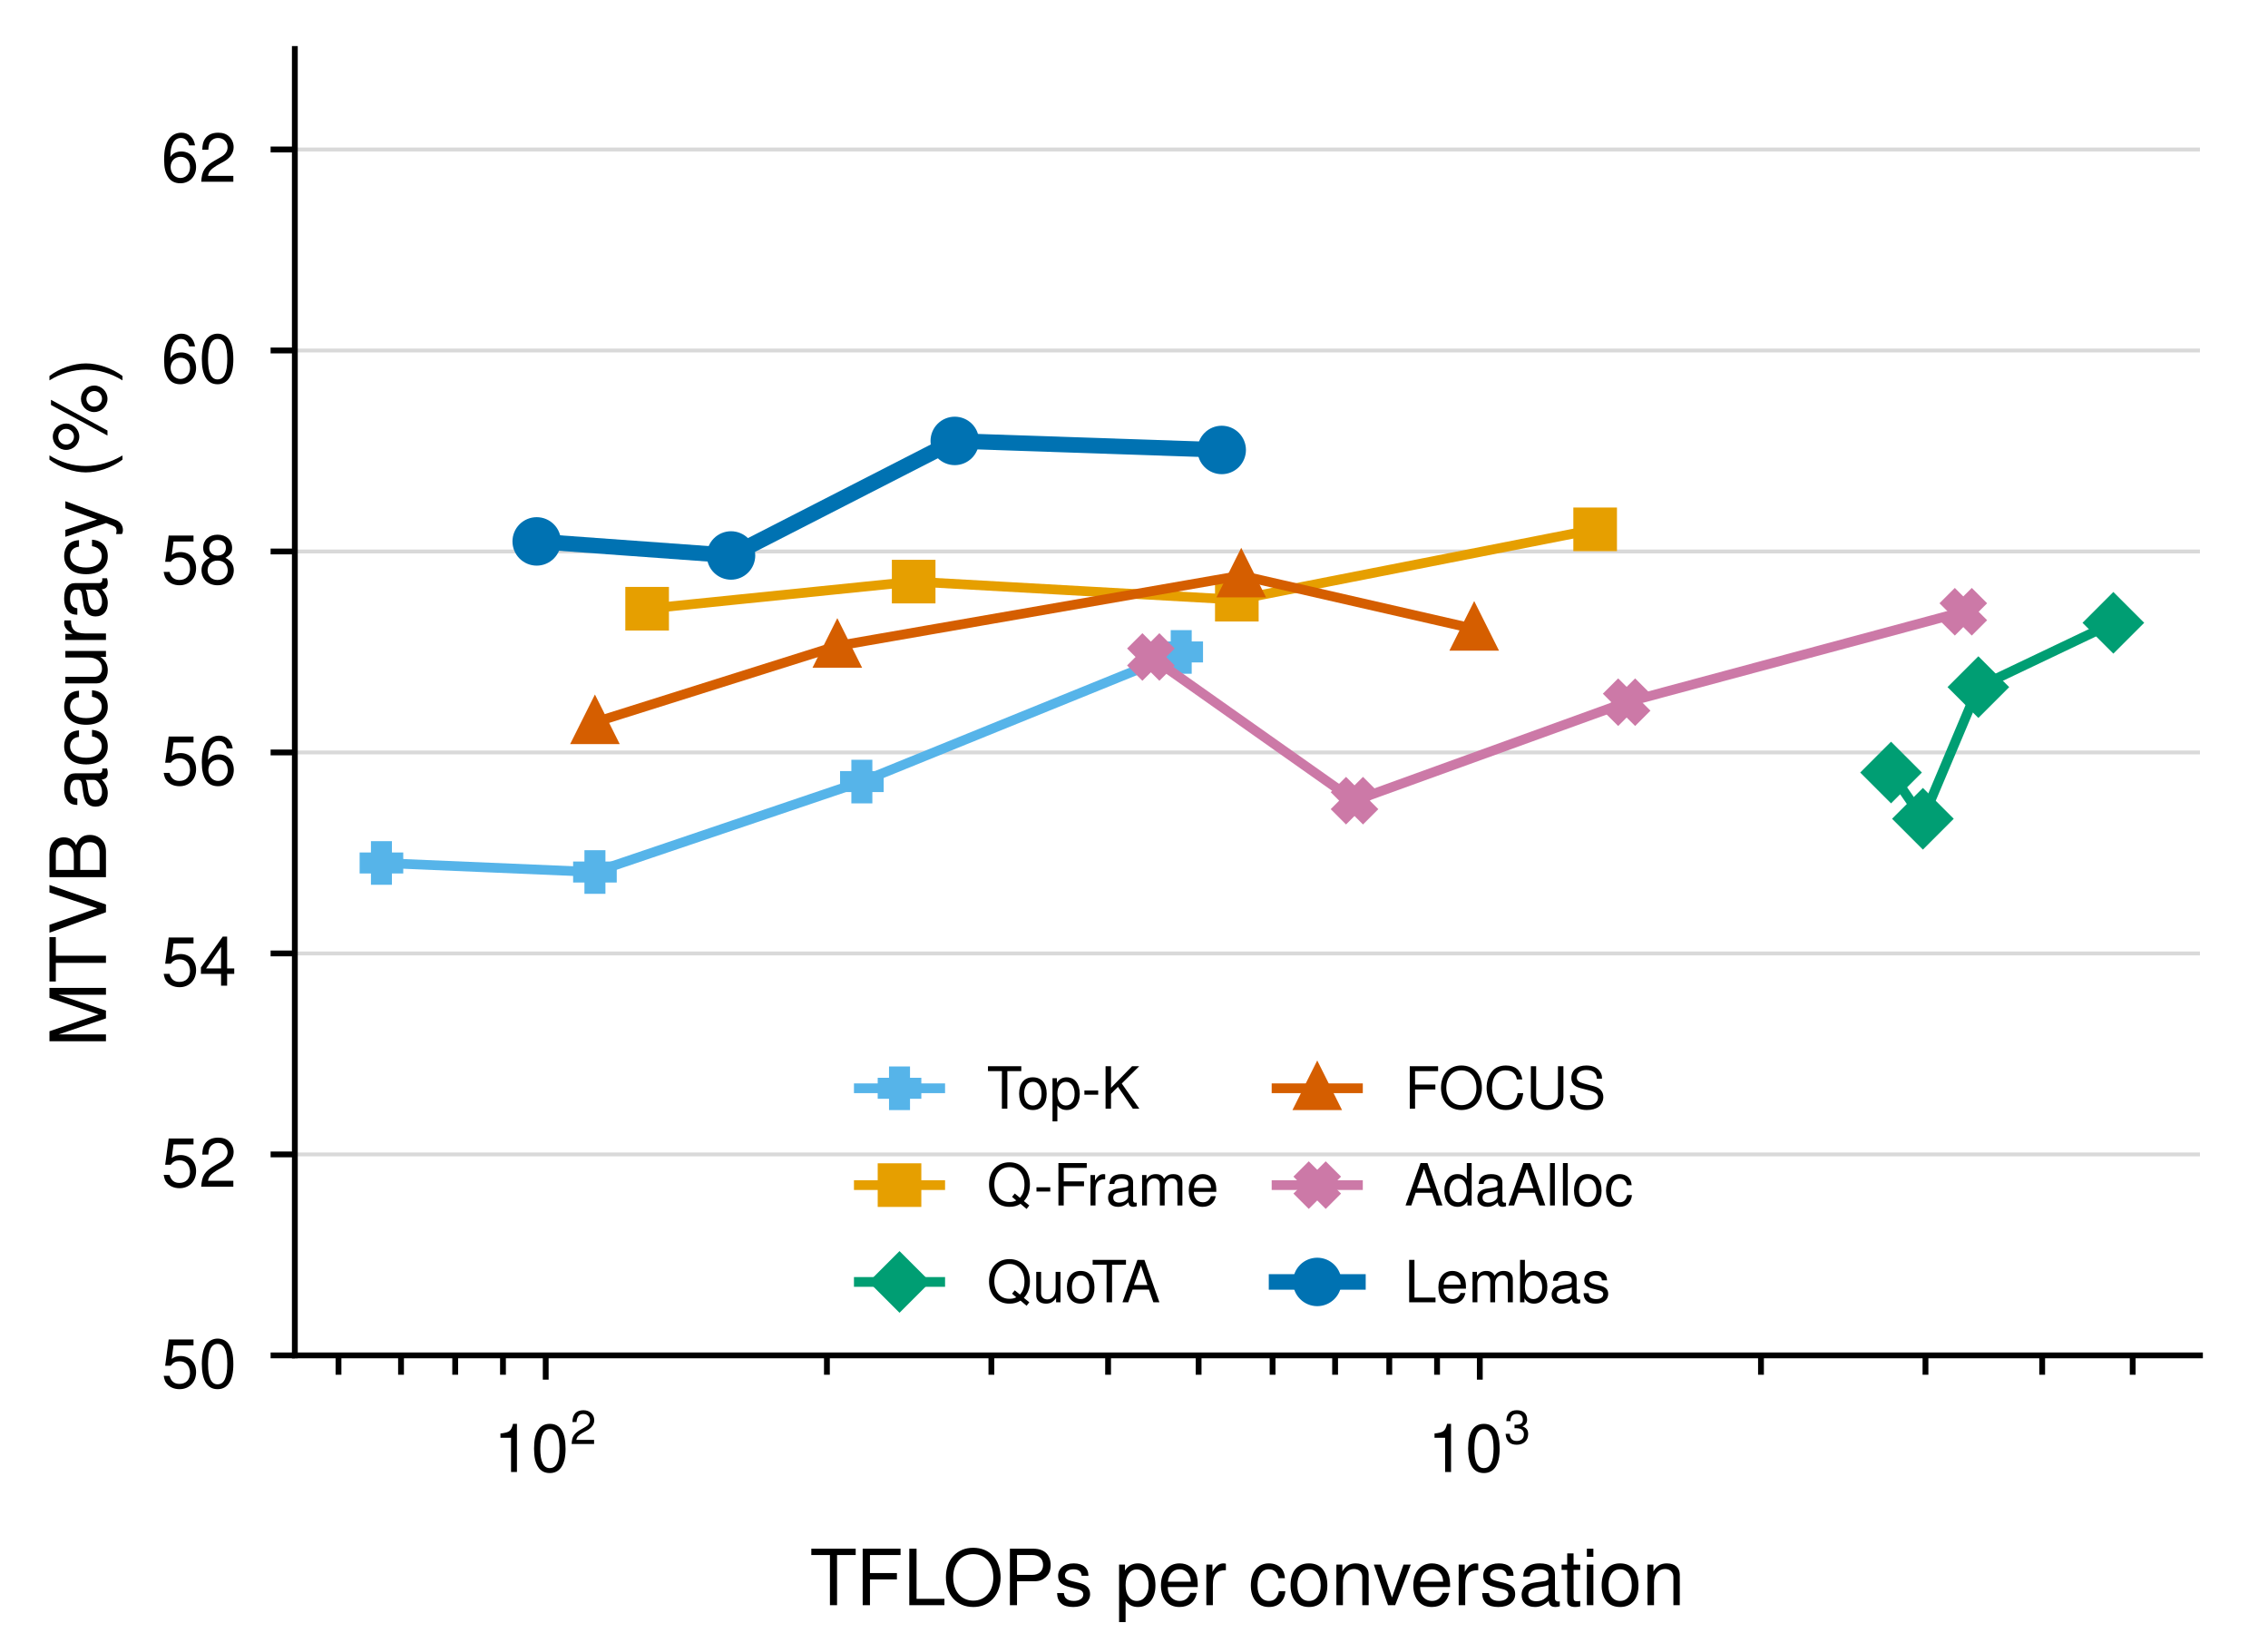
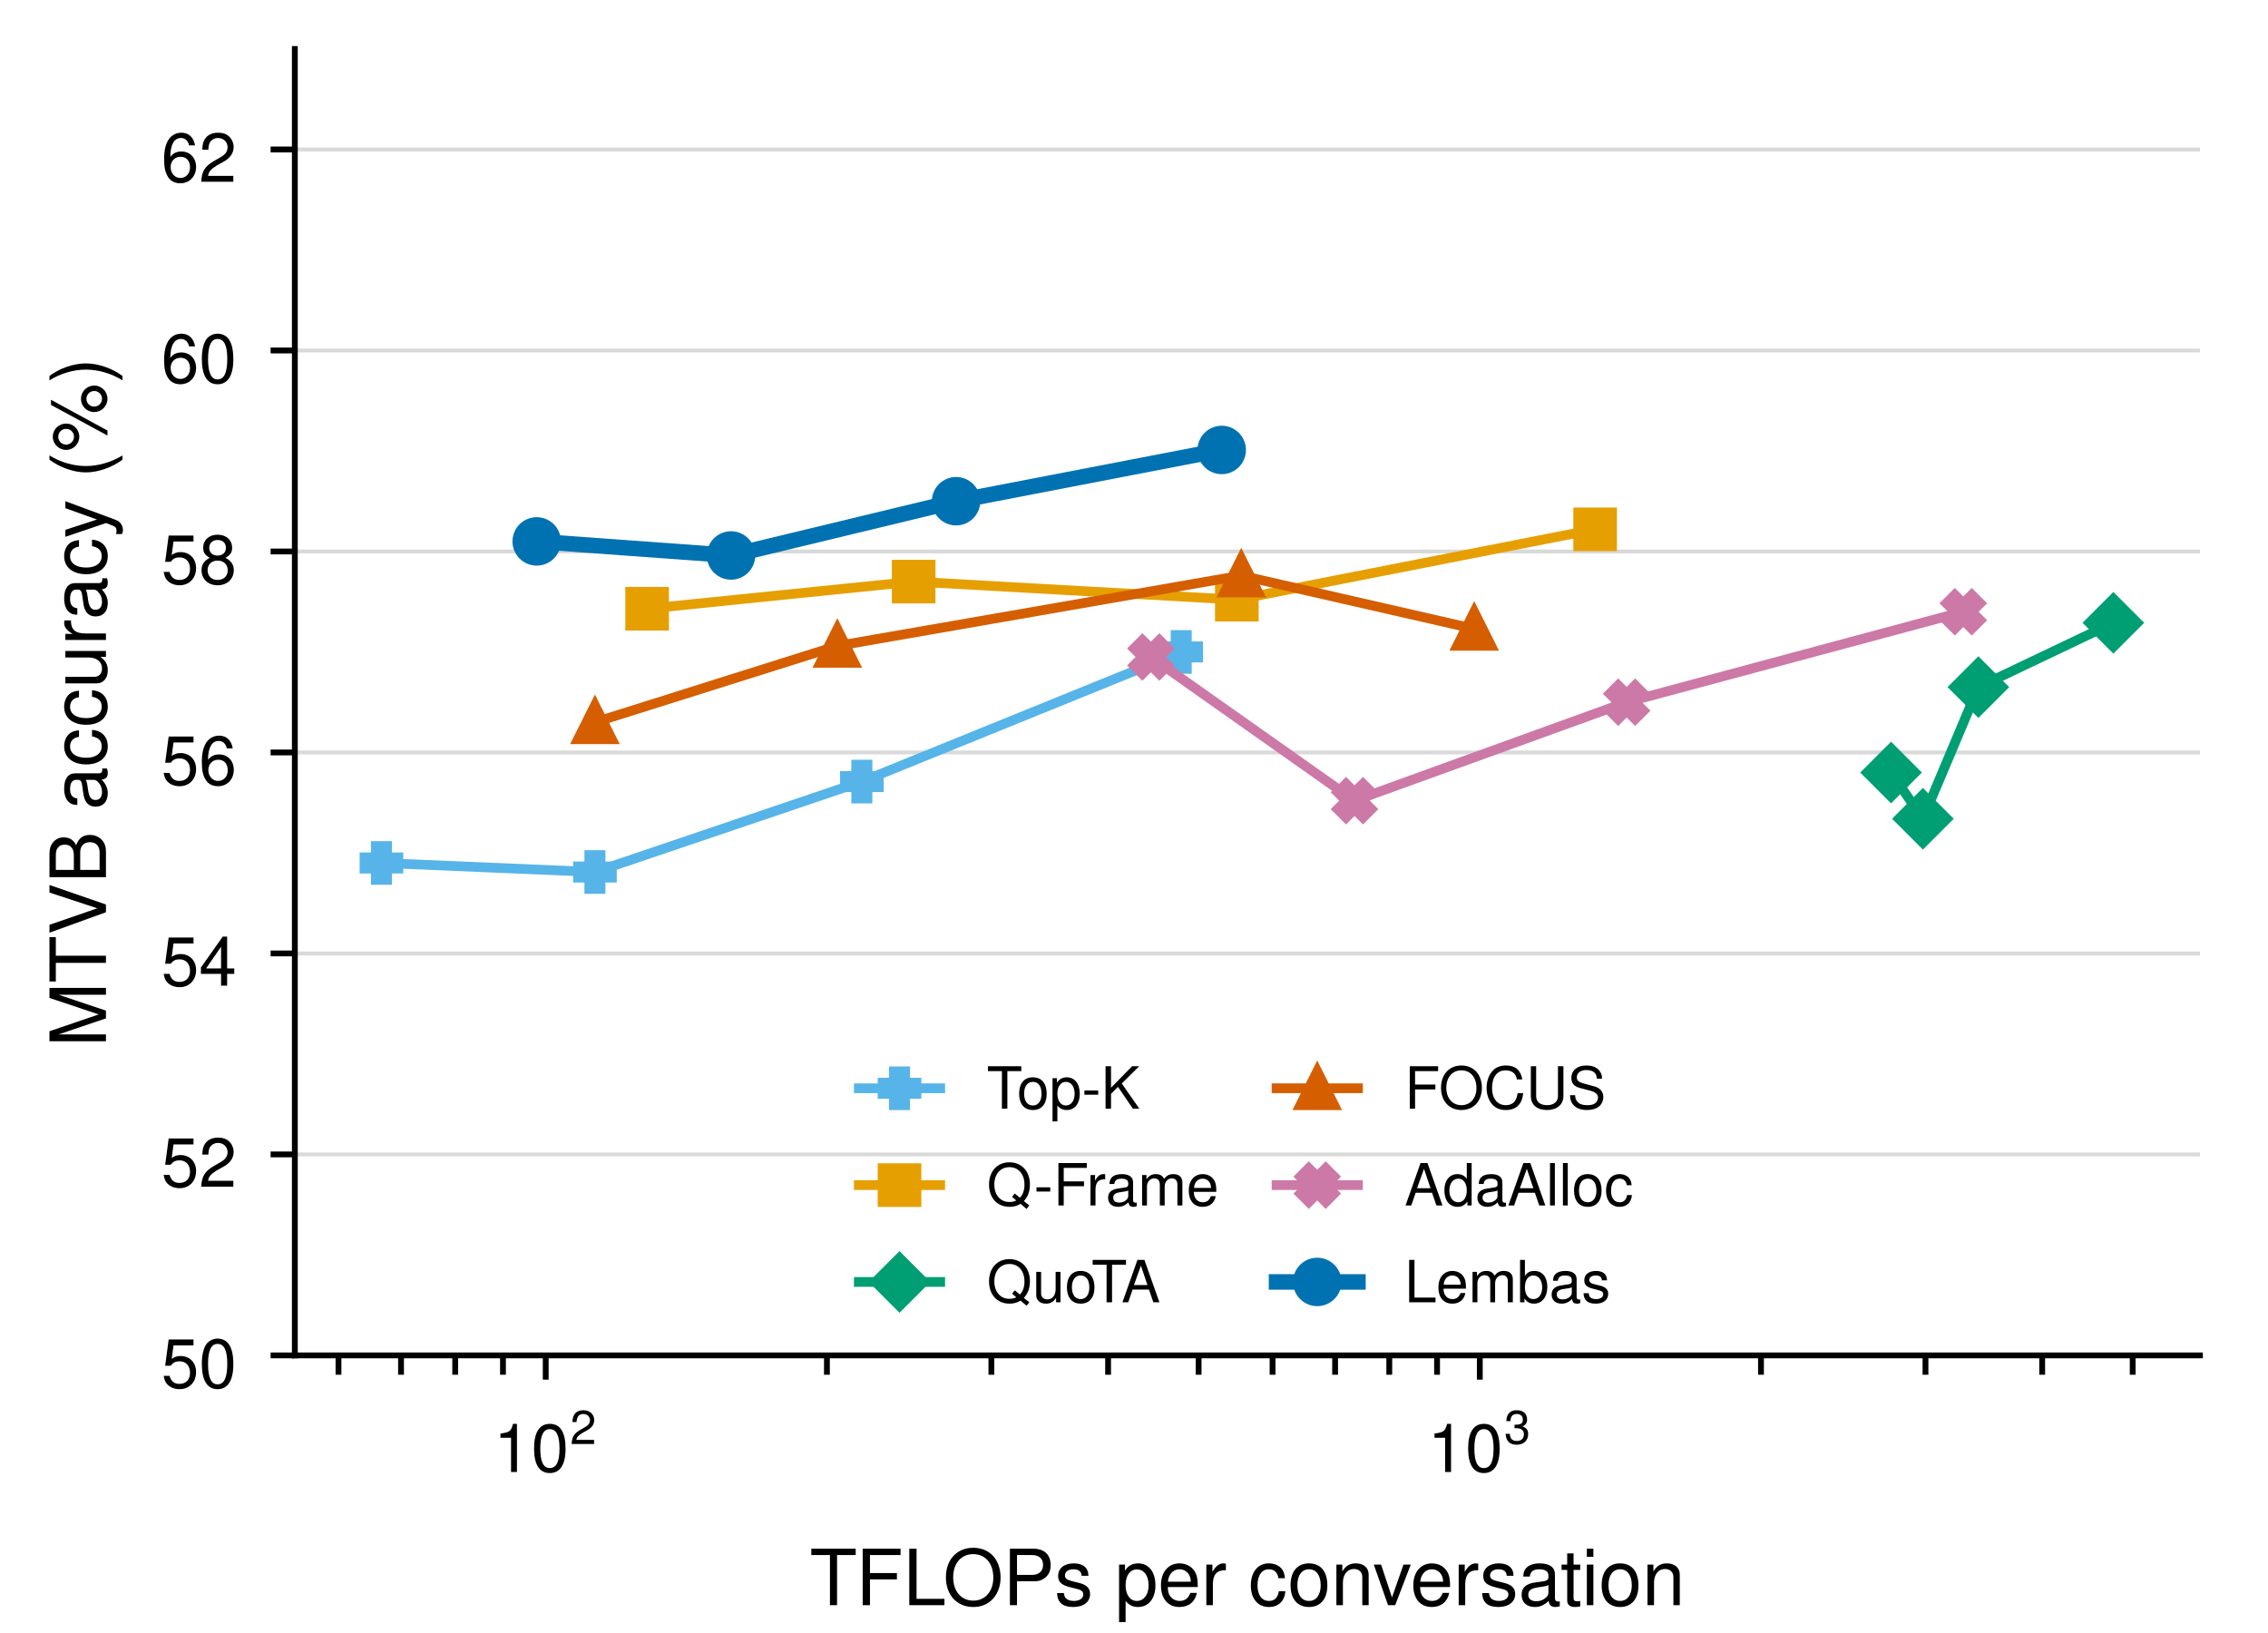
<svg xmlns="http://www.w3.org/2000/svg" xmlns:xlink="http://www.w3.org/1999/xlink" width="234pt" height="168.48pt" viewBox="0 0 234 168.48" version="1.1">
  <defs>
    <style type="text/css">*{stroke-linejoin: round; stroke-linecap: butt}</style>
  </defs>
  <g id="figure_1">
    <g id="patch_1">
      <path d="M 0 168.48  L 234 168.48  L 234 0  L 0 0  z " style="fill: #ffffff" />
    </g>
    <g id="axes_1">
      <g id="patch_2">
        <path d="M 30.42 139.838  L 226.98 139.838  L 226.98 5.054  L 30.42 5.054  z " style="fill: #ffffff" />
      </g>
      <g id="matplotlib.axis_1">
        <g id="xtick_1">
          <g id="line2d_1">
            <defs>
-               <path id="m505ddac7dc" d="M 0 0  L 0 2.5  " style="stroke: #000000; stroke-width: 0.6" />
+               <path id="m4ee0481810" d="M 0 0  L 0 2.5  " style="stroke: #000000; stroke-width: 0.6" />
            </defs>
            <g>
-               <use xlink:href="#m505ddac7dc" x="56.304" y="139.838" style="stroke: #000000; stroke-width: 0.6" />
+               <use xlink:href="#m4ee0481810" x="56.304" y="139.838" style="stroke: #000000; stroke-width: 0.6" />
            </g>
          </g>
          <g id="text_1">
            <g transform="translate(50.91418 152.5024)">
              <text>
                <tspan x="0" y="-0.631" style="font-size: 7px; font-family: 'Helvetica Neue'">1</tspan>
                <tspan x="3.892" y="-0.631" style="font-size: 7px; font-family: 'Helvetica Neue'">0</tspan>
                <tspan x="7.894" y="-3.522" style="font-size: 4.9px; font-family: 'Helvetica Neue'">2</tspan>
              </text>
            </g>
          </g>
        </g>
        <g id="xtick_2">
          <g id="line2d_2">
            <g>
-               <use xlink:href="#m505ddac7dc" x="152.678" y="139.838" style="stroke: #000000; stroke-width: 0.6" />
+               <use xlink:href="#m4ee0481810" x="152.678" y="139.838" style="stroke: #000000; stroke-width: 0.6" />
            </g>
          </g>
          <g id="text_2">
            <g transform="translate(147.2878 152.5024)">
              <text>
                <tspan x="0" y="-0.631" style="font-size: 7px; font-family: 'Helvetica Neue'">1</tspan>
                <tspan x="3.892" y="-0.631" style="font-size: 7px; font-family: 'Helvetica Neue'">0</tspan>
                <tspan x="7.894" y="-3.522" style="font-size: 4.9px; font-family: 'Helvetica Neue'">3</tspan>
              </text>
            </g>
          </g>
        </g>
        <g id="xtick_3">
          <g id="line2d_3">
            <defs>
-               <path id="m16c3452052" d="M 0 0  L 0 2  " style="stroke: #000000; stroke-width: 0.6" />
+               <path id="m46f93b2761" d="M 0 0  L 0 2  " style="stroke: #000000; stroke-width: 0.6" />
            </defs>
            <g>
-               <use xlink:href="#m16c3452052" x="34.924" y="139.838" style="stroke: #000000; stroke-width: 0.6" />
+               <use xlink:href="#m46f93b2761" x="34.924" y="139.838" style="stroke: #000000; stroke-width: 0.6" />
            </g>
          </g>
        </g>
        <g id="xtick_4">
          <g id="line2d_4">
            <g>
-               <use xlink:href="#m16c3452052" x="41.376" y="139.838" style="stroke: #000000; stroke-width: 0.6" />
+               <use xlink:href="#m46f93b2761" x="41.376" y="139.838" style="stroke: #000000; stroke-width: 0.6" />
            </g>
          </g>
        </g>
        <g id="xtick_5">
          <g id="line2d_5">
            <g>
-               <use xlink:href="#m16c3452052" x="46.965" y="139.838" style="stroke: #000000; stroke-width: 0.6" />
+               <use xlink:href="#m46f93b2761" x="46.965" y="139.838" style="stroke: #000000; stroke-width: 0.6" />
            </g>
          </g>
        </g>
        <g id="xtick_6">
          <g id="line2d_6">
            <g>
-               <use xlink:href="#m16c3452052" x="51.894" y="139.838" style="stroke: #000000; stroke-width: 0.6" />
+               <use xlink:href="#m46f93b2761" x="51.894" y="139.838" style="stroke: #000000; stroke-width: 0.6" />
            </g>
          </g>
        </g>
        <g id="xtick_7">
          <g id="line2d_7">
            <g>
-               <use xlink:href="#m16c3452052" x="85.316" y="139.838" style="stroke: #000000; stroke-width: 0.6" />
+               <use xlink:href="#m46f93b2761" x="85.316" y="139.838" style="stroke: #000000; stroke-width: 0.6" />
            </g>
          </g>
        </g>
        <g id="xtick_8">
          <g id="line2d_8">
            <g>
-               <use xlink:href="#m16c3452052" x="102.286" y="139.838" style="stroke: #000000; stroke-width: 0.6" />
+               <use xlink:href="#m46f93b2761" x="102.286" y="139.838" style="stroke: #000000; stroke-width: 0.6" />
            </g>
          </g>
        </g>
        <g id="xtick_9">
          <g id="line2d_9">
            <g>
-               <use xlink:href="#m16c3452052" x="114.327" y="139.838" style="stroke: #000000; stroke-width: 0.6" />
+               <use xlink:href="#m46f93b2761" x="114.327" y="139.838" style="stroke: #000000; stroke-width: 0.6" />
            </g>
          </g>
        </g>
        <g id="xtick_10">
          <g id="line2d_10">
            <g>
-               <use xlink:href="#m16c3452052" x="123.666" y="139.838" style="stroke: #000000; stroke-width: 0.6" />
+               <use xlink:href="#m46f93b2761" x="123.666" y="139.838" style="stroke: #000000; stroke-width: 0.6" />
            </g>
          </g>
        </g>
        <g id="xtick_11">
          <g id="line2d_11">
            <g>
-               <use xlink:href="#m16c3452052" x="131.297" y="139.838" style="stroke: #000000; stroke-width: 0.6" />
+               <use xlink:href="#m46f93b2761" x="131.297" y="139.838" style="stroke: #000000; stroke-width: 0.6" />
            </g>
          </g>
        </g>
        <g id="xtick_12">
          <g id="line2d_12">
            <g>
-               <use xlink:href="#m16c3452052" x="137.749" y="139.838" style="stroke: #000000; stroke-width: 0.6" />
+               <use xlink:href="#m46f93b2761" x="137.749" y="139.838" style="stroke: #000000; stroke-width: 0.6" />
            </g>
          </g>
        </g>
        <g id="xtick_13">
          <g id="line2d_13">
            <g>
-               <use xlink:href="#m16c3452052" x="143.338" y="139.838" style="stroke: #000000; stroke-width: 0.6" />
+               <use xlink:href="#m46f93b2761" x="143.338" y="139.838" style="stroke: #000000; stroke-width: 0.6" />
            </g>
          </g>
        </g>
        <g id="xtick_14">
          <g id="line2d_14">
            <g>
-               <use xlink:href="#m16c3452052" x="148.268" y="139.838" style="stroke: #000000; stroke-width: 0.6" />
+               <use xlink:href="#m46f93b2761" x="148.268" y="139.838" style="stroke: #000000; stroke-width: 0.6" />
            </g>
          </g>
        </g>
        <g id="xtick_15">
          <g id="line2d_15">
            <g>
-               <use xlink:href="#m16c3452052" x="181.689" y="139.838" style="stroke: #000000; stroke-width: 0.6" />
+               <use xlink:href="#m46f93b2761" x="181.689" y="139.838" style="stroke: #000000; stroke-width: 0.6" />
            </g>
          </g>
        </g>
        <g id="xtick_16">
          <g id="line2d_16">
            <g>
-               <use xlink:href="#m16c3452052" x="198.66" y="139.838" style="stroke: #000000; stroke-width: 0.6" />
+               <use xlink:href="#m46f93b2761" x="198.66" y="139.838" style="stroke: #000000; stroke-width: 0.6" />
            </g>
          </g>
        </g>
        <g id="xtick_17">
          <g id="line2d_17">
            <g>
-               <use xlink:href="#m16c3452052" x="210.701" y="139.838" style="stroke: #000000; stroke-width: 0.6" />
+               <use xlink:href="#m46f93b2761" x="210.701" y="139.838" style="stroke: #000000; stroke-width: 0.6" />
            </g>
          </g>
        </g>
        <g id="xtick_18">
          <g id="line2d_18">
            <g>
-               <use xlink:href="#m16c3452052" x="220.04" y="139.838" style="stroke: #000000; stroke-width: 0.6" />
+               <use xlink:href="#m46f93b2761" x="220.04" y="139.838" style="stroke: #000000; stroke-width: 0.6" />
            </g>
          </g>
        </g>
        <g id="text_3">
          <text style="font-size: 8px; font-family: 'Helvetica Neue', 'Helvetica', 'Arial', 'TeX Gyre Heros', 'Nimbus Sans', 'Liberation Sans', 'DejaVu Sans', sans-serif; text-anchor: middle" x="128.7" y="165.609" transform="rotate(-0 128.7 165.6094)">TFLOPs per conversation</text>
        </g>
      </g>
      <g id="matplotlib.axis_2">
        <g id="ytick_1">
          <g id="line2d_19">
-             <path d="M 30.42 139.838  L 226.98 139.838  " clip-path="url(#p2329f6e610)" style="fill: none; stroke: #d9d9d9; stroke-width: 0.4; stroke-linecap: square" />
+             <path d="M 30.42 139.838  L 226.98 139.838  " clip-path="url(#p369118ac23)" style="fill: none; stroke: #d9d9d9; stroke-width: 0.4; stroke-linecap: square" />
          </g>
          <g id="line2d_20">
            <defs>
-               <path id="mf5e5343e7e" d="M 0 0  L -2.5 0  " style="stroke: #000000; stroke-width: 0.6" />
+               <path id="m3d871c71da" d="M 0 0  L -2.5 0  " style="stroke: #000000; stroke-width: 0.6" />
            </defs>
            <g>
-               <use xlink:href="#mf5e5343e7e" x="30.42" y="139.838" style="stroke: #000000; stroke-width: 0.6" />
+               <use xlink:href="#m3d871c71da" x="30.42" y="139.838" style="stroke: #000000; stroke-width: 0.6" />
            </g>
          </g>
          <g id="text_4">
            <text style="font-size: 7px; font-family: 'Helvetica Neue', 'Helvetica', 'Arial', 'TeX Gyre Heros', 'Nimbus Sans', 'Liberation Sans', 'DejaVu Sans', sans-serif; text-anchor: end" x="24.42" y="143.17" transform="rotate(-0 24.42 143.1704)">50</text>
          </g>
        </g>
        <g id="ytick_2">
          <g id="line2d_21">
-             <path d="M 30.42 119.102  L 226.98 119.102  " clip-path="url(#p2329f6e610)" style="fill: none; stroke: #d9d9d9; stroke-width: 0.4; stroke-linecap: square" />
+             <path d="M 30.42 119.102  L 226.98 119.102  " clip-path="url(#p369118ac23)" style="fill: none; stroke: #d9d9d9; stroke-width: 0.4; stroke-linecap: square" />
          </g>
          <g id="line2d_22">
            <g>
-               <use xlink:href="#mf5e5343e7e" x="30.42" y="119.102" style="stroke: #000000; stroke-width: 0.6" />
+               <use xlink:href="#m3d871c71da" x="30.42" y="119.102" style="stroke: #000000; stroke-width: 0.6" />
            </g>
          </g>
          <g id="text_5">
            <text style="font-size: 7px; font-family: 'Helvetica Neue', 'Helvetica', 'Arial', 'TeX Gyre Heros', 'Nimbus Sans', 'Liberation Sans', 'DejaVu Sans', sans-serif; text-anchor: end" x="24.42" y="122.434" transform="rotate(-0 24.42 122.4344)">52</text>
          </g>
        </g>
        <g id="ytick_3">
          <g id="line2d_23">
-             <path d="M 30.42 98.366  L 226.98 98.366  " clip-path="url(#p2329f6e610)" style="fill: none; stroke: #d9d9d9; stroke-width: 0.4; stroke-linecap: square" />
+             <path d="M 30.42 98.366  L 226.98 98.366  " clip-path="url(#p369118ac23)" style="fill: none; stroke: #d9d9d9; stroke-width: 0.4; stroke-linecap: square" />
          </g>
          <g id="line2d_24">
            <g>
-               <use xlink:href="#mf5e5343e7e" x="30.42" y="98.366" style="stroke: #000000; stroke-width: 0.6" />
+               <use xlink:href="#m3d871c71da" x="30.42" y="98.366" style="stroke: #000000; stroke-width: 0.6" />
            </g>
          </g>
          <g id="text_6">
            <text style="font-size: 7px; font-family: 'Helvetica Neue', 'Helvetica', 'Arial', 'TeX Gyre Heros', 'Nimbus Sans', 'Liberation Sans', 'DejaVu Sans', sans-serif; text-anchor: end" x="24.42" y="101.698" transform="rotate(-0 24.42 101.6984)">54</text>
          </g>
        </g>
        <g id="ytick_4">
          <g id="line2d_25">
-             <path d="M 30.42 77.63  L 226.98 77.63  " clip-path="url(#p2329f6e610)" style="fill: none; stroke: #d9d9d9; stroke-width: 0.4; stroke-linecap: square" />
+             <path d="M 30.42 77.63  L 226.98 77.63  " clip-path="url(#p369118ac23)" style="fill: none; stroke: #d9d9d9; stroke-width: 0.4; stroke-linecap: square" />
          </g>
          <g id="line2d_26">
            <g>
-               <use xlink:href="#mf5e5343e7e" x="30.42" y="77.63" style="stroke: #000000; stroke-width: 0.6" />
+               <use xlink:href="#m3d871c71da" x="30.42" y="77.63" style="stroke: #000000; stroke-width: 0.6" />
            </g>
          </g>
          <g id="text_7">
            <text style="font-size: 7px; font-family: 'Helvetica Neue', 'Helvetica', 'Arial', 'TeX Gyre Heros', 'Nimbus Sans', 'Liberation Sans', 'DejaVu Sans', sans-serif; text-anchor: end" x="24.42" y="80.962" transform="rotate(-0 24.42 80.9624)">56</text>
          </g>
        </g>
        <g id="ytick_5">
          <g id="line2d_27">
-             <path d="M 30.42 56.894  L 226.98 56.894  " clip-path="url(#p2329f6e610)" style="fill: none; stroke: #d9d9d9; stroke-width: 0.4; stroke-linecap: square" />
+             <path d="M 30.42 56.894  L 226.98 56.894  " clip-path="url(#p369118ac23)" style="fill: none; stroke: #d9d9d9; stroke-width: 0.4; stroke-linecap: square" />
          </g>
          <g id="line2d_28">
            <g>
-               <use xlink:href="#mf5e5343e7e" x="30.42" y="56.894" style="stroke: #000000; stroke-width: 0.6" />
+               <use xlink:href="#m3d871c71da" x="30.42" y="56.894" style="stroke: #000000; stroke-width: 0.6" />
            </g>
          </g>
          <g id="text_8">
            <text style="font-size: 7px; font-family: 'Helvetica Neue', 'Helvetica', 'Arial', 'TeX Gyre Heros', 'Nimbus Sans', 'Liberation Sans', 'DejaVu Sans', sans-serif; text-anchor: end" x="24.42" y="60.226" transform="rotate(-0 24.42 60.2264)">58</text>
          </g>
        </g>
        <g id="ytick_6">
          <g id="line2d_29">
-             <path d="M 30.42 36.158  L 226.98 36.158  " clip-path="url(#p2329f6e610)" style="fill: none; stroke: #d9d9d9; stroke-width: 0.4; stroke-linecap: square" />
+             <path d="M 30.42 36.158  L 226.98 36.158  " clip-path="url(#p369118ac23)" style="fill: none; stroke: #d9d9d9; stroke-width: 0.4; stroke-linecap: square" />
          </g>
          <g id="line2d_30">
            <g>
-               <use xlink:href="#mf5e5343e7e" x="30.42" y="36.158" style="stroke: #000000; stroke-width: 0.6" />
+               <use xlink:href="#m3d871c71da" x="30.42" y="36.158" style="stroke: #000000; stroke-width: 0.6" />
            </g>
          </g>
          <g id="text_9">
            <text style="font-size: 7px; font-family: 'Helvetica Neue', 'Helvetica', 'Arial', 'TeX Gyre Heros', 'Nimbus Sans', 'Liberation Sans', 'DejaVu Sans', sans-serif; text-anchor: end" x="24.42" y="39.49" transform="rotate(-0 24.42 39.4904)">60</text>
          </g>
        </g>
        <g id="ytick_7">
          <g id="line2d_31">
-             <path d="M 30.42 15.422  L 226.98 15.422  " clip-path="url(#p2329f6e610)" style="fill: none; stroke: #d9d9d9; stroke-width: 0.4; stroke-linecap: square" />
+             <path d="M 30.42 15.422  L 226.98 15.422  " clip-path="url(#p369118ac23)" style="fill: none; stroke: #d9d9d9; stroke-width: 0.4; stroke-linecap: square" />
          </g>
          <g id="line2d_32">
            <g>
-               <use xlink:href="#mf5e5343e7e" x="30.42" y="15.422" style="stroke: #000000; stroke-width: 0.6" />
+               <use xlink:href="#m3d871c71da" x="30.42" y="15.422" style="stroke: #000000; stroke-width: 0.6" />
            </g>
          </g>
          <g id="text_10">
            <text style="font-size: 7px; font-family: 'Helvetica Neue', 'Helvetica', 'Arial', 'TeX Gyre Heros', 'Nimbus Sans', 'Liberation Sans', 'DejaVu Sans', sans-serif; text-anchor: end" x="24.42" y="18.754" transform="rotate(-0 24.42 18.7544)">62</text>
          </g>
        </g>
        <g id="text_11">
          <text style="font-size: 8px; font-family: 'Helvetica Neue', 'Helvetica', 'Arial', 'TeX Gyre Heros', 'Nimbus Sans', 'Liberation Sans', 'DejaVu Sans', sans-serif; text-anchor: middle" x="10.933" y="72.446" transform="rotate(-90 10.93287 72.4464)">MTVB accuracy (%)</text>
        </g>
      </g>
      <g id="line2d_33">
-         <path d="M 39.355 89.035  L 61.382 89.968  L 88.922 80.637  L 121.871 67.262  " clip-path="url(#p2329f6e610)" style="fill: none; stroke: #56b4e9; stroke-linecap: square" />
-         <defs>
-           <path id="m1899362d3e" d="M -0.583 1.75  L 0.583 1.75  L 0.583 0.583  L 1.75 0.583  L 1.75 -0.583  L 0.583 -0.583  L 0.583 -1.75  L -0.583 -1.75  L -0.583 -0.583  L -1.75 -0.583  L -1.75 0.583  L -0.583 0.583  z " style="stroke: #56b4e9; stroke-linejoin: miter" />
-         </defs>
-         <g clip-path="url(#p2329f6e610)">
-           <use xlink:href="#m1899362d3e" x="39.355" y="89.035" style="fill: #56b4e9; stroke: #56b4e9; stroke-linejoin: miter" />
-           <use xlink:href="#m1899362d3e" x="61.382" y="89.968" style="fill: #56b4e9; stroke: #56b4e9; stroke-linejoin: miter" />
-           <use xlink:href="#m1899362d3e" x="88.922" y="80.637" style="fill: #56b4e9; stroke: #56b4e9; stroke-linejoin: miter" />
-           <use xlink:href="#m1899362d3e" x="121.871" y="67.262" style="fill: #56b4e9; stroke: #56b4e9; stroke-linejoin: miter" />
+         <path d="M 39.355 89.035  L 61.382 89.968  L 88.922 80.637  L 121.871 67.262  " clip-path="url(#p369118ac23)" style="fill: none; stroke: #56b4e9; stroke-linecap: square" />
+         <defs>
+           <path id="m10489ea2a3" d="M -0.583 1.75  L 0.583 1.75  L 0.583 0.583  L 1.75 0.583  L 1.75 -0.583  L 0.583 -0.583  L 0.583 -1.75  L -0.583 -1.75  L -0.583 -0.583  L -1.75 -0.583  L -1.75 0.583  L -0.583 0.583  z " style="stroke: #56b4e9; stroke-linejoin: miter" />
+         </defs>
+         <g clip-path="url(#p369118ac23)">
+           <use xlink:href="#m10489ea2a3" x="39.355" y="89.035" style="fill: #56b4e9; stroke: #56b4e9; stroke-linejoin: miter" />
+           <use xlink:href="#m10489ea2a3" x="61.382" y="89.968" style="fill: #56b4e9; stroke: #56b4e9; stroke-linejoin: miter" />
+           <use xlink:href="#m10489ea2a3" x="88.922" y="80.637" style="fill: #56b4e9; stroke: #56b4e9; stroke-linejoin: miter" />
+           <use xlink:href="#m10489ea2a3" x="121.871" y="67.262" style="fill: #56b4e9; stroke: #56b4e9; stroke-linejoin: miter" />
        </g>
      </g>
      <g id="line2d_34">
-         <path d="M 66.767 62.804  L 94.268 60.005  L 127.61 61.871  L 164.579 54.613  " clip-path="url(#p2329f6e610)" style="fill: none; stroke: #e69f00; stroke-linecap: square" />
-         <defs>
-           <path id="mc3b5f62f31" d="M -1.75 1.75  L 1.75 1.75  L 1.75 -1.75  L -1.75 -1.75  z " style="stroke: #e69f00; stroke-linejoin: miter" />
-         </defs>
-         <g clip-path="url(#p2329f6e610)">
-           <use xlink:href="#mc3b5f62f31" x="66.767" y="62.804" style="fill: #e69f00; stroke: #e69f00; stroke-linejoin: miter" />
-           <use xlink:href="#mc3b5f62f31" x="94.268" y="60.005" style="fill: #e69f00; stroke: #e69f00; stroke-linejoin: miter" />
-           <use xlink:href="#mc3b5f62f31" x="127.61" y="61.871" style="fill: #e69f00; stroke: #e69f00; stroke-linejoin: miter" />
-           <use xlink:href="#mc3b5f62f31" x="164.579" y="54.613" style="fill: #e69f00; stroke: #e69f00; stroke-linejoin: miter" />
+         <path d="M 66.767 62.804  L 94.268 60.005  L 127.61 61.871  L 164.579 54.613  " clip-path="url(#p369118ac23)" style="fill: none; stroke: #e69f00; stroke-linecap: square" />
+         <defs>
+           <path id="m4ae0f66ef7" d="M -1.75 1.75  L 1.75 1.75  L 1.75 -1.75  L -1.75 -1.75  z " style="stroke: #e69f00; stroke-linejoin: miter" />
+         </defs>
+         <g clip-path="url(#p369118ac23)">
+           <use xlink:href="#m4ae0f66ef7" x="66.767" y="62.804" style="fill: #e69f00; stroke: #e69f00; stroke-linejoin: miter" />
+           <use xlink:href="#m4ae0f66ef7" x="94.268" y="60.005" style="fill: #e69f00; stroke: #e69f00; stroke-linejoin: miter" />
+           <use xlink:href="#m4ae0f66ef7" x="127.61" y="61.871" style="fill: #e69f00; stroke: #e69f00; stroke-linejoin: miter" />
+           <use xlink:href="#m4ae0f66ef7" x="164.579" y="54.613" style="fill: #e69f00; stroke: #e69f00; stroke-linejoin: miter" />
        </g>
      </g>
      <g id="line2d_35">
-         <path d="M 195.108 79.704  L 198.394 84.473  L 204.117 70.891  L 218.045 64.256  " clip-path="url(#p2329f6e610)" style="fill: none; stroke: #009e73; stroke-linecap: square" />
-         <defs>
-           <path id="ma94fb904f7" d="M -0 2.475  L 2.475 0  L 0 -2.475  L -2.475 -0  z " style="stroke: #009e73; stroke-linejoin: miter" />
-         </defs>
-         <g clip-path="url(#p2329f6e610)">
-           <use xlink:href="#ma94fb904f7" x="195.108" y="79.704" style="fill: #009e73; stroke: #009e73; stroke-linejoin: miter" />
-           <use xlink:href="#ma94fb904f7" x="198.394" y="84.473" style="fill: #009e73; stroke: #009e73; stroke-linejoin: miter" />
-           <use xlink:href="#ma94fb904f7" x="204.117" y="70.891" style="fill: #009e73; stroke: #009e73; stroke-linejoin: miter" />
-           <use xlink:href="#ma94fb904f7" x="218.045" y="64.256" style="fill: #009e73; stroke: #009e73; stroke-linejoin: miter" />
+         <path d="M 195.108 79.704  L 198.394 84.473  L 204.117 70.891  L 218.045 64.256  " clip-path="url(#p369118ac23)" style="fill: none; stroke: #009e73; stroke-linecap: square" />
+         <defs>
+           <path id="m84b2009593" d="M -0 2.475  L 2.475 0  L 0 -2.475  L -2.475 -0  z " style="stroke: #009e73; stroke-linejoin: miter" />
+         </defs>
+         <g clip-path="url(#p369118ac23)">
+           <use xlink:href="#m84b2009593" x="195.108" y="79.704" style="fill: #009e73; stroke: #009e73; stroke-linejoin: miter" />
+           <use xlink:href="#m84b2009593" x="198.394" y="84.473" style="fill: #009e73; stroke: #009e73; stroke-linejoin: miter" />
+           <use xlink:href="#m84b2009593" x="204.117" y="70.891" style="fill: #009e73; stroke: #009e73; stroke-linejoin: miter" />
+           <use xlink:href="#m84b2009593" x="218.045" y="64.256" style="fill: #009e73; stroke: #009e73; stroke-linejoin: miter" />
        </g>
      </g>
      <g id="line2d_36">
-         <path d="M 61.382 74.52  L 86.39 66.64  L 128.065 59.383  L 152.1 64.878  " clip-path="url(#p2329f6e610)" style="fill: none; stroke: #d55e00; stroke-linecap: square" />
-         <defs>
-           <path id="m1a5962d8a6" d="M 0 -1.75  L -1.75 1.75  L 1.75 1.75  z " style="stroke: #d55e00; stroke-linejoin: miter" />
-         </defs>
-         <g clip-path="url(#p2329f6e610)">
-           <use xlink:href="#m1a5962d8a6" x="61.382" y="74.52" style="fill: #d55e00; stroke: #d55e00; stroke-linejoin: miter" />
-           <use xlink:href="#m1a5962d8a6" x="86.39" y="66.64" style="fill: #d55e00; stroke: #d55e00; stroke-linejoin: miter" />
-           <use xlink:href="#m1a5962d8a6" x="128.065" y="59.383" style="fill: #d55e00; stroke: #d55e00; stroke-linejoin: miter" />
-           <use xlink:href="#m1a5962d8a6" x="152.1" y="64.878" style="fill: #d55e00; stroke: #d55e00; stroke-linejoin: miter" />
+         <path d="M 61.382 74.52  L 86.39 66.64  L 128.065 59.383  L 152.1 64.878  " clip-path="url(#p369118ac23)" style="fill: none; stroke: #d55e00; stroke-linecap: square" />
+         <defs>
+           <path id="ma247d6d9cd" d="M 0 -1.75  L -1.75 1.75  L 1.75 1.75  z " style="stroke: #d55e00; stroke-linejoin: miter" />
+         </defs>
+         <g clip-path="url(#p369118ac23)">
+           <use xlink:href="#ma247d6d9cd" x="61.382" y="74.52" style="fill: #d55e00; stroke: #d55e00; stroke-linejoin: miter" />
+           <use xlink:href="#ma247d6d9cd" x="86.39" y="66.64" style="fill: #d55e00; stroke: #d55e00; stroke-linejoin: miter" />
+           <use xlink:href="#ma247d6d9cd" x="128.065" y="59.383" style="fill: #d55e00; stroke: #d55e00; stroke-linejoin: miter" />
+           <use xlink:href="#ma247d6d9cd" x="152.1" y="64.878" style="fill: #d55e00; stroke: #d55e00; stroke-linejoin: miter" />
        </g>
      </g>
      <g id="line2d_37">
-         <path d="M 118.742 67.781  L 139.752 82.607  L 167.829 72.446  L 202.563 63.115  " clip-path="url(#p2329f6e610)" style="fill: none; stroke: #cc79a7; stroke-linecap: square" />
-         <defs>
-           <path id="m2f2b4bb60e" d="M -0.875 1.75  L 0 0.875  L 0.875 1.75  L 1.75 0.875  L 0.875 0  L 1.75 -0.875  L 0.875 -1.75  L 0 -0.875  L -0.875 -1.75  L -1.75 -0.875  L -0.875 0  L -1.75 0.875  z " style="stroke: #cc79a7; stroke-linejoin: miter" />
-         </defs>
-         <g clip-path="url(#p2329f6e610)">
-           <use xlink:href="#m2f2b4bb60e" x="118.742" y="67.781" style="fill: #cc79a7; stroke: #cc79a7; stroke-linejoin: miter" />
-           <use xlink:href="#m2f2b4bb60e" x="139.752" y="82.607" style="fill: #cc79a7; stroke: #cc79a7; stroke-linejoin: miter" />
-           <use xlink:href="#m2f2b4bb60e" x="167.829" y="72.446" style="fill: #cc79a7; stroke: #cc79a7; stroke-linejoin: miter" />
-           <use xlink:href="#m2f2b4bb60e" x="202.563" y="63.115" style="fill: #cc79a7; stroke: #cc79a7; stroke-linejoin: miter" />
+         <path d="M 118.742 67.781  L 139.752 82.607  L 167.829 72.446  L 202.563 63.115  " clip-path="url(#p369118ac23)" style="fill: none; stroke: #cc79a7; stroke-linecap: square" />
+         <defs>
+           <path id="mc1021c956b" d="M -0.875 1.75  L 0 0.875  L 0.875 1.75  L 1.75 0.875  L 0.875 0  L 1.75 -0.875  L 0.875 -1.75  L 0 -0.875  L -0.875 -1.75  L -1.75 -0.875  L -0.875 0  L -1.75 0.875  z " style="stroke: #cc79a7; stroke-linejoin: miter" />
+         </defs>
+         <g clip-path="url(#p369118ac23)">
+           <use xlink:href="#mc1021c956b" x="118.742" y="67.781" style="fill: #cc79a7; stroke: #cc79a7; stroke-linejoin: miter" />
+           <use xlink:href="#mc1021c956b" x="139.752" y="82.607" style="fill: #cc79a7; stroke: #cc79a7; stroke-linejoin: miter" />
+           <use xlink:href="#mc1021c956b" x="167.829" y="72.446" style="fill: #cc79a7; stroke: #cc79a7; stroke-linejoin: miter" />
+           <use xlink:href="#mc1021c956b" x="202.563" y="63.115" style="fill: #cc79a7; stroke: #cc79a7; stroke-linejoin: miter" />
        </g>
      </g>
      <g id="patch_3">
        <path d="M 30.42 139.838  L 30.42 5.054  " style="fill: none; stroke: #000000; stroke-width: 0.6; stroke-linejoin: miter; stroke-linecap: square" />
      </g>
      <g id="patch_4">
        <path d="M 30.42 139.838  L 226.98 139.838  " style="fill: none; stroke: #000000; stroke-width: 0.6; stroke-linejoin: miter; stroke-linecap: square" />
      </g>
      <g id="line2d_38">
-         <path d="M 55.373 55.858  L 75.423 57.309  L 98.507 45.49  L 126.05 46.423  " clip-path="url(#p2329f6e610)" style="fill: none; stroke: #0072b2; stroke-width: 1.6; stroke-linecap: square" />
-         <defs>
-           <path id="m9aec1b9ec1" d="M 0 2  C 0.53 2 1.039 1.789 1.414 1.414  C 1.789 1.039 2 0.53 2 0  C 2 -0.53 1.789 -1.039 1.414 -1.414  C 1.039 -1.789 0.53 -2 0 -2  C -0.53 -2 -1.039 -1.789 -1.414 -1.414  C -1.789 -1.039 -2 -0.53 -2 0  C -2 0.53 -1.789 1.039 -1.414 1.414  C -1.039 1.789 -0.53 2 0 2  z " style="stroke: #0072b2" />
-         </defs>
-         <g clip-path="url(#p2329f6e610)">
-           <use xlink:href="#m9aec1b9ec1" x="55.373" y="55.858" style="fill: #0072b2; stroke: #0072b2" />
-           <use xlink:href="#m9aec1b9ec1" x="75.423" y="57.309" style="fill: #0072b2; stroke: #0072b2" />
-           <use xlink:href="#m9aec1b9ec1" x="98.507" y="45.49" style="fill: #0072b2; stroke: #0072b2" />
-           <use xlink:href="#m9aec1b9ec1" x="126.05" y="46.423" style="fill: #0072b2; stroke: #0072b2" />
+         <path d="M 55.373 55.858  L 75.423 57.309  L 98.644 51.71  L 126.05 46.423  " clip-path="url(#p369118ac23)" style="fill: none; stroke: #0072b2; stroke-width: 1.6; stroke-linecap: square" />
+         <defs>
+           <path id="mbcf6dd2ca5" d="M 0 2  C 0.53 2 1.039 1.789 1.414 1.414  C 1.789 1.039 2 0.53 2 0  C 2 -0.53 1.789 -1.039 1.414 -1.414  C 1.039 -1.789 0.53 -2 0 -2  C -0.53 -2 -1.039 -1.789 -1.414 -1.414  C -1.789 -1.039 -2 -0.53 -2 0  C -2 0.53 -1.789 1.039 -1.414 1.414  C -1.039 1.789 -0.53 2 0 2  z " style="stroke: #0072b2" />
+         </defs>
+         <g clip-path="url(#p369118ac23)">
+           <use xlink:href="#mbcf6dd2ca5" x="55.373" y="55.858" style="fill: #0072b2; stroke: #0072b2" />
+           <use xlink:href="#mbcf6dd2ca5" x="75.423" y="57.309" style="fill: #0072b2; stroke: #0072b2" />
+           <use xlink:href="#mbcf6dd2ca5" x="98.644" y="51.71" style="fill: #0072b2; stroke: #0072b2" />
+           <use xlink:href="#mbcf6dd2ca5" x="126.05" y="46.423" style="fill: #0072b2; stroke: #0072b2" />
        </g>
      </g>
      <g id="legend_1">
        <g id="line2d_39">
          <path d="M 88.607 112.28  L 92.807 112.28  L 97.007 112.28  " style="fill: none; stroke: #56b4e9; stroke-linecap: square" />
          <g>
-             <use xlink:href="#m1899362d3e" x="92.807" y="112.28" style="fill: #56b4e9; stroke: #56b4e9; stroke-linejoin: miter" />
+             <use xlink:href="#m10489ea2a3" x="92.807" y="112.28" style="fill: #56b4e9; stroke: #56b4e9; stroke-linejoin: miter" />
          </g>
        </g>
        <g id="text_12">
          <text style="font-size: 6px; font-family: 'Helvetica Neue', 'Helvetica', 'Arial', 'TeX Gyre Heros', 'Nimbus Sans', 'Liberation Sans', 'DejaVu Sans', sans-serif; text-anchor: start" x="101.807" y="114.38" transform="rotate(-0 101.8073 114.3804)">Top-K</text>
        </g>
        <g id="line2d_40">
          <path d="M 88.607 122.27  L 92.807 122.27  L 97.007 122.27  " style="fill: none; stroke: #e69f00; stroke-linecap: square" />
          <g>
-             <use xlink:href="#mc3b5f62f31" x="92.807" y="122.27" style="fill: #e69f00; stroke: #e69f00; stroke-linejoin: miter" />
+             <use xlink:href="#m4ae0f66ef7" x="92.807" y="122.27" style="fill: #e69f00; stroke: #e69f00; stroke-linejoin: miter" />
          </g>
        </g>
        <g id="text_13">
          <text style="font-size: 6px; font-family: 'Helvetica Neue', 'Helvetica', 'Arial', 'TeX Gyre Heros', 'Nimbus Sans', 'Liberation Sans', 'DejaVu Sans', sans-serif; text-anchor: start" x="101.807" y="124.37" transform="rotate(-0 101.8073 124.3704)">Q-Frame</text>
        </g>
        <g id="line2d_41">
          <path d="M 88.607 132.26  L 92.807 132.26  L 97.007 132.26  " style="fill: none; stroke: #009e73; stroke-linecap: square" />
          <g>
-             <use xlink:href="#ma94fb904f7" x="92.807" y="132.26" style="fill: #009e73; stroke: #009e73; stroke-linejoin: miter" />
+             <use xlink:href="#m84b2009593" x="92.807" y="132.26" style="fill: #009e73; stroke: #009e73; stroke-linejoin: miter" />
          </g>
        </g>
        <g id="text_14">
          <text style="font-size: 6px; font-family: 'Helvetica Neue', 'Helvetica', 'Arial', 'TeX Gyre Heros', 'Nimbus Sans', 'Liberation Sans', 'DejaVu Sans', sans-serif; text-anchor: start" x="101.807" y="134.36" transform="rotate(-0 101.8073 134.3604)">QuoTA</text>
        </g>
        <g id="line2d_42">
          <path d="M 131.706 112.28  L 135.906 112.28  L 140.106 112.28  " style="fill: none; stroke: #d55e00; stroke-linecap: square" />
          <g>
-             <use xlink:href="#m1a5962d8a6" x="135.906" y="112.28" style="fill: #d55e00; stroke: #d55e00; stroke-linejoin: miter" />
+             <use xlink:href="#ma247d6d9cd" x="135.906" y="112.28" style="fill: #d55e00; stroke: #d55e00; stroke-linejoin: miter" />
          </g>
        </g>
        <g id="text_15">
          <text style="font-size: 6px; font-family: 'Helvetica Neue', 'Helvetica', 'Arial', 'TeX Gyre Heros', 'Nimbus Sans', 'Liberation Sans', 'DejaVu Sans', sans-serif; text-anchor: start" x="144.906" y="114.38" transform="rotate(-0 144.9061 114.3804)">FOCUS</text>
        </g>
        <g id="line2d_43">
          <path d="M 131.706 122.27  L 135.906 122.27  L 140.106 122.27  " style="fill: none; stroke: #cc79a7; stroke-linecap: square" />
          <g>
-             <use xlink:href="#m2f2b4bb60e" x="135.906" y="122.27" style="fill: #cc79a7; stroke: #cc79a7; stroke-linejoin: miter" />
+             <use xlink:href="#mc1021c956b" x="135.906" y="122.27" style="fill: #cc79a7; stroke: #cc79a7; stroke-linejoin: miter" />
          </g>
        </g>
        <g id="text_16">
          <text style="font-size: 6px; font-family: 'Helvetica Neue', 'Helvetica', 'Arial', 'TeX Gyre Heros', 'Nimbus Sans', 'Liberation Sans', 'DejaVu Sans', sans-serif; text-anchor: start" x="144.906" y="124.37" transform="rotate(-0 144.9061 124.3704)">AdaAlloc</text>
        </g>
        <g id="line2d_44">
          <path d="M 131.706 132.26  L 135.906 132.26  L 140.106 132.26  " style="fill: none; stroke: #0072b2; stroke-width: 1.6; stroke-linecap: square" />
          <g>
-             <use xlink:href="#m9aec1b9ec1" x="135.906" y="132.26" style="fill: #0072b2; stroke: #0072b2" />
+             <use xlink:href="#mbcf6dd2ca5" x="135.906" y="132.26" style="fill: #0072b2; stroke: #0072b2" />
          </g>
        </g>
        <g id="text_17">
          <text style="font-size: 6px; font-family: 'Helvetica Neue', 'Helvetica', 'Arial', 'TeX Gyre Heros', 'Nimbus Sans', 'Liberation Sans', 'DejaVu Sans', sans-serif; text-anchor: start" x="144.906" y="134.36" transform="rotate(-0 144.9061 134.3604)">Lembas</text>
        </g>
      </g>
    </g>
  </g>
  <defs>
-     <clipPath id="p2329f6e610">
+     <clipPath id="p369118ac23">
      <rect x="30.42" y="5.054" width="196.56" height="134.784" />
    </clipPath>
  </defs>
</svg>
